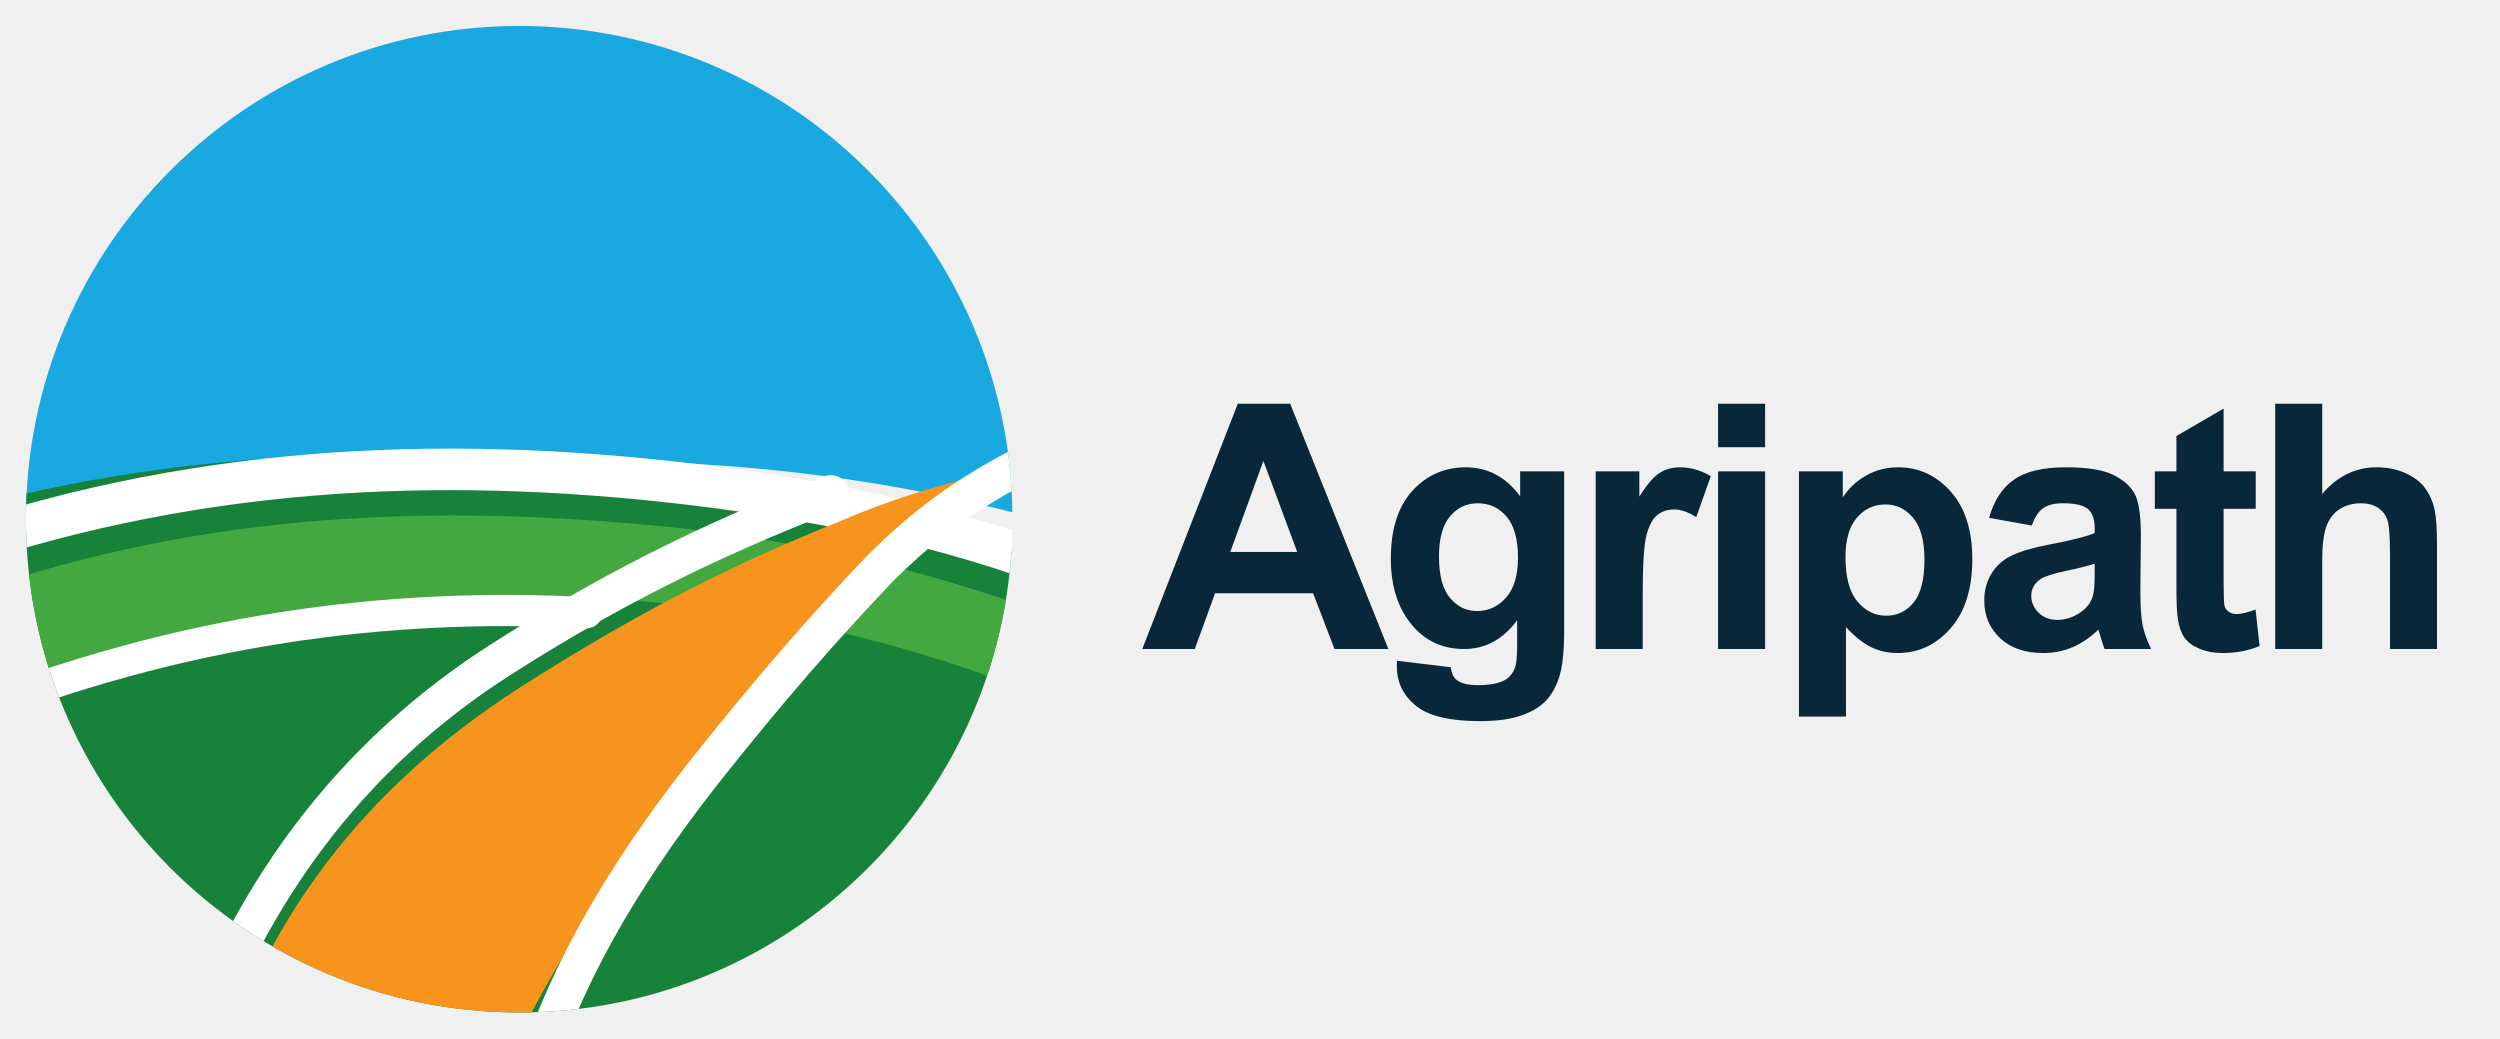
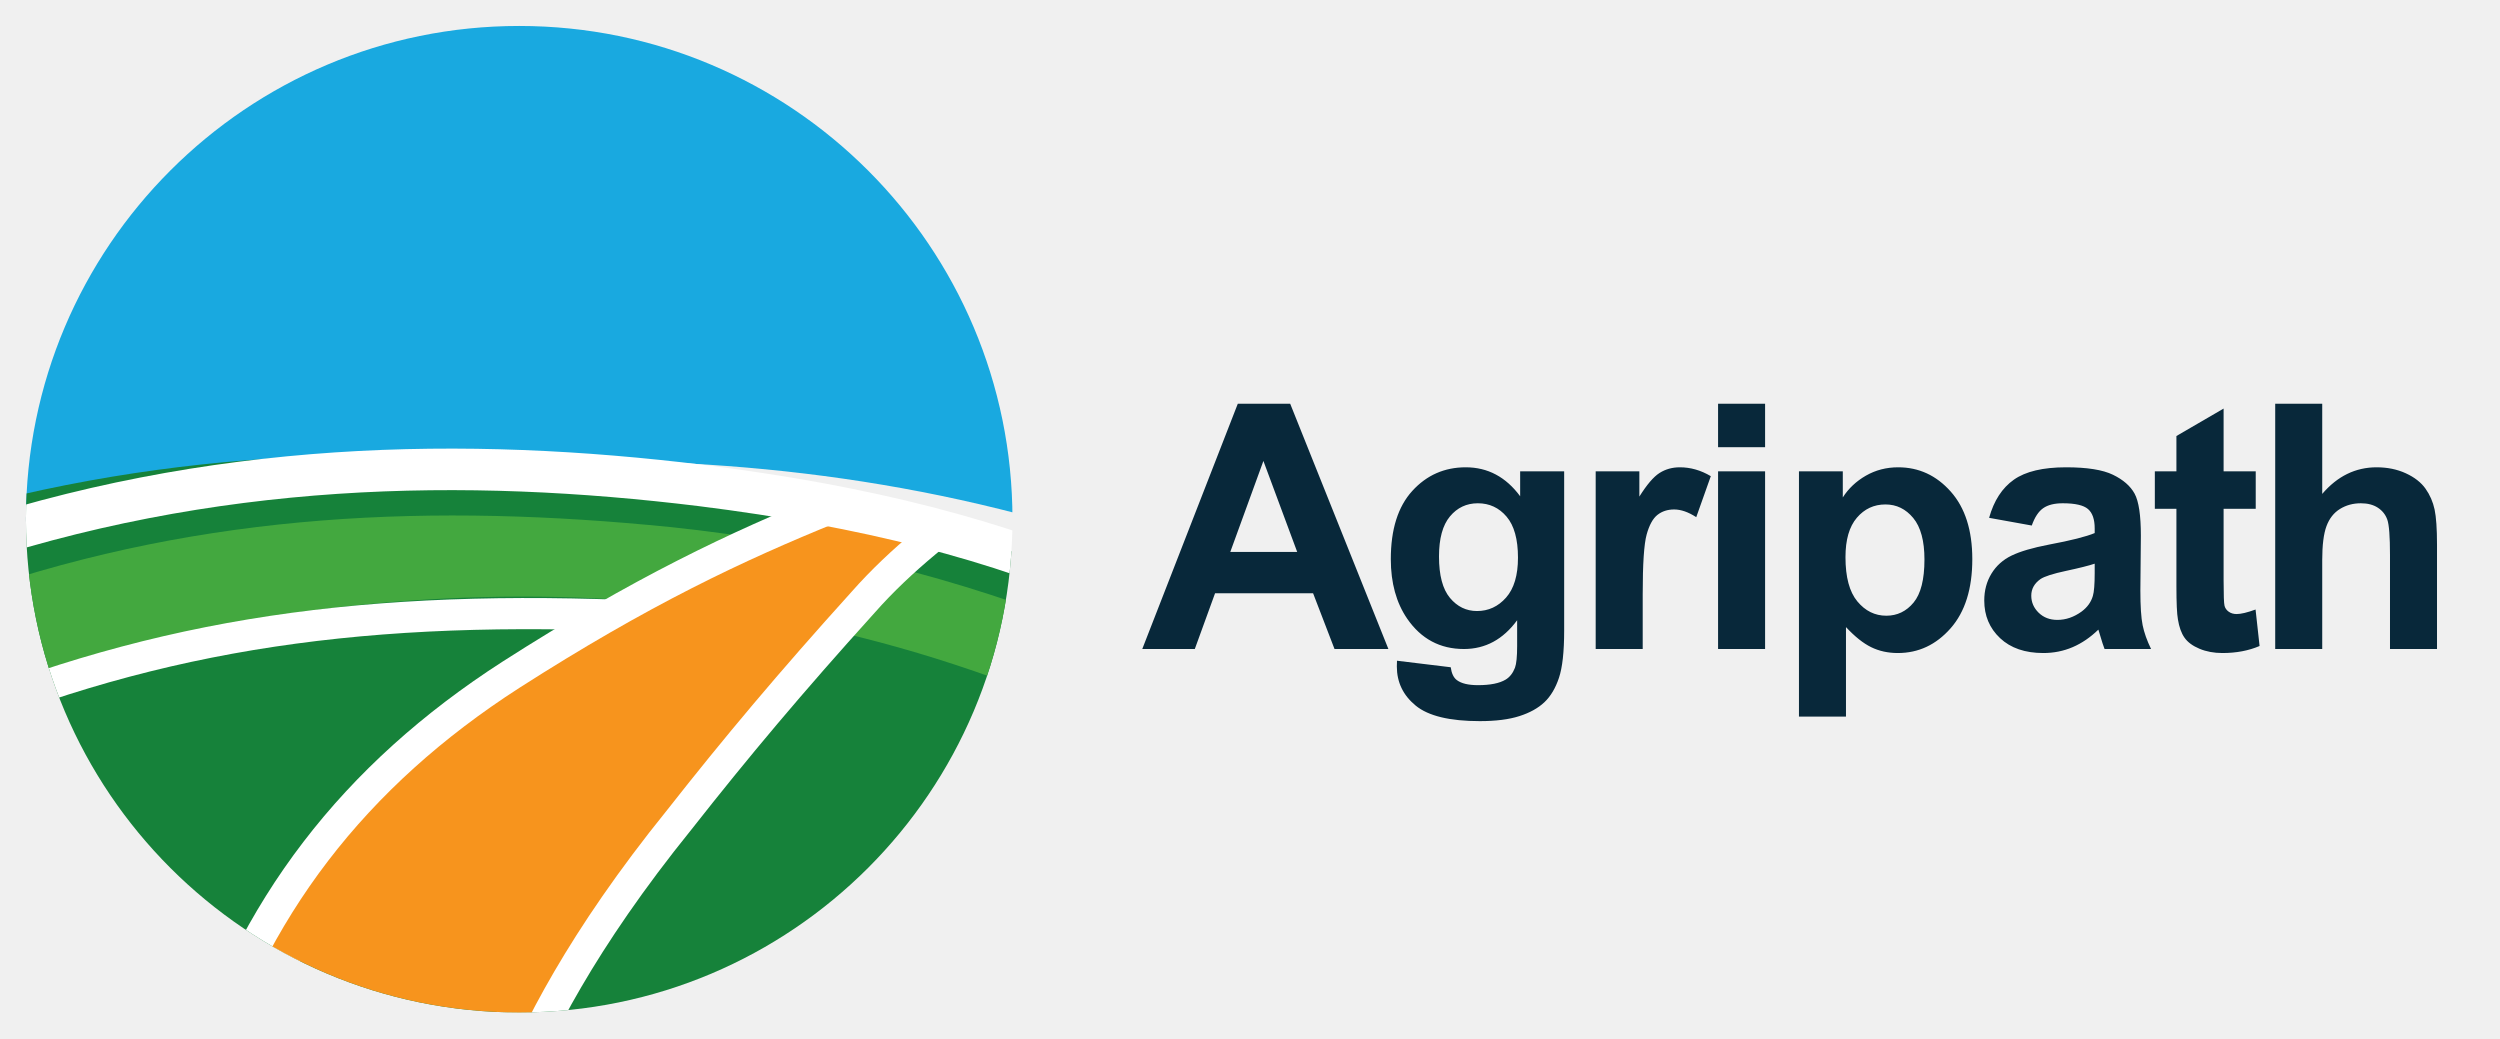
<svg xmlns="http://www.w3.org/2000/svg" width="963" height="400" viewBox="80 40 963 400">
  <g id="agripath-logo">
    <g id="symbol" transform="translate(70 30)">
      <defs>
        <clipPath id="circleClip">
          <circle cx="210" cy="210" r="190" />
        </clipPath>
+         <clipPath id="below-horizon">
+           <path d="M-10 222 C92 187 190 186 280 197 C344 205 394 218 440 238 L440 440 L-10 440 Z" />
+         </clipPath>
      </defs>
      <g clip-path="url(#circleClip)">
        <path id="sky" d="M10 210 A190 190 0 0 1 410 210         C330 188 250 184 170 190 C105 195 52 204 10 218 Z" fill="#19A9E0" />
        <path id="field" d="M0 205 C95 180 185 182 270 193 C333 201 382 214 430 234         L430 430 L0 430 Z" fill="#16823A" />
        <path id="far-field" d="M0 238 C90 207 178 204 268 213 C326 219 380 233 430 253         L430 286 C350 251 275 238 196 240 C120 242 55 257 0 278 Z" fill="#43A83F" />
+         <path id="field-guide" d="M-5 286 C80 252 160 242 270 248" fill="none" stroke="#FFFFFF" stroke-width="12" stroke-linecap="butt" />
+         <g clip-path="url(#below-horizon)">
+           <path id="spray-swath" d="M92 430 C112 363 151 313 210 275 C260 243 296 226 333 211 C354 202 371 197 392 192 C371 207 353 221 338 238 C310 269 289 294 267 322 C229 369 211 405 201 430 Z" fill="#F7941D" stroke="#FFFFFF" stroke-width="24" stroke-linejoin="round" paint-order="stroke" />
+         </g>
        <path id="horizon-gap" d="M-10 222 C92 187 190 186 280 197 C344 205 394 218 440 238" fill="none" stroke="#FFFFFF" stroke-width="16" stroke-linecap="round" />
-         <path id="spray-swath" d="M92 430         C112 363 151 313 210 275         C260 243 296 226 333 211         C354 202 371 197 392 192         C371 207 353 221 338 238         C310 269 289 294 267 322         C229 369 211 405 201 430 Z" fill="#F7941D" />
-         <path id="swath-edge-left" d="M80 430         C103 356 145 301 203 264         C253 232 294 214 330 200" fill="none" stroke="#FFFFFF" stroke-width="14" stroke-linecap="round" />
-         <path id="swath-edge-right" d="M214 430         C226 389 248 350 280 309         C306 276 328 251 349 229         C367 211 383 200 402 190" fill="none" stroke="#FFFFFF" stroke-width="14" stroke-linecap="round" />
-         <path id="field-guide" d="M-5 286 C80 252 160 242 236 246" fill="none" stroke="#FFFFFF" stroke-width="12" stroke-linecap="round" />
      </g>
      <circle cx="210" cy="210" r="190" fill="none" />
    </g>
    <g id="wordmark">
      <path fill="#08283A" d="M614.811 290.0H594.057L585.807 268.537H548.037L540.238 290.0H520.0L556.803 195.512H576.977ZM579.684 252.617 566.664 217.555 553.902 252.617ZM618.125 294.512 638.814 297.025Q639.33 300.635 641.199 301.988Q643.777 303.922 649.32 303.922Q656.41 303.922 659.955 301.795Q662.34 300.377 663.564 297.219Q664.402 294.963 664.402 288.904V278.914Q656.281 290.0 643.906 290.0Q630.113 290.0 622.057 278.334Q615.74 269.117 615.74 255.389Q615.74 238.18 624.022 229.092Q632.305 220.004 644.615 220.004Q657.312 220.004 665.562 231.154V221.551H682.514V282.975Q682.514 295.092 680.516 301.086Q678.518 307.08 674.908 310.496Q671.299 313.912 665.272 315.846Q659.246 317.779 650.029 317.779Q632.627 317.779 625.344 311.817Q618.061 305.855 618.061 296.703Q618.061 295.801 618.125 294.512ZM634.303 254.357Q634.303 265.25 638.524 270.31Q642.746 275.369 648.934 275.369Q655.572 275.369 660.148 270.181Q664.725 264.992 664.725 254.809Q664.725 244.174 660.342 239.018Q655.959 233.861 649.256 233.861Q642.746 233.861 638.524 238.921Q634.303 243.98 634.303 254.357ZM712.77 290.0H694.658V221.551H711.48V231.283Q715.799 224.387 719.247 222.195Q722.695 220.004 727.078 220.004Q733.266 220.004 739.002 223.42L733.395 239.211Q728.818 236.246 724.887 236.246Q721.084 236.246 718.441 238.341Q715.799 240.436 714.284 245.914Q712.77 251.393 712.77 268.859ZM741.801 212.27V195.512H759.912V212.27ZM741.801 290.0V221.551H759.912V290.0ZM772.959 221.551H789.846V231.605Q793.133 226.449 798.74 223.227Q804.348 220.004 811.18 220.004Q823.104 220.004 831.418 229.35Q839.732 238.695 839.732 255.389Q839.732 272.533 831.354 282.04Q822.975 291.547 811.051 291.547Q805.379 291.547 800.771 289.291Q796.162 287.035 791.07 281.557V316.039H772.959ZM790.877 254.615Q790.877 266.152 795.453 271.663Q800.029 277.174 806.604 277.174Q812.92 277.174 817.109 272.114Q821.299 267.055 821.299 255.518Q821.299 244.754 816.98 239.533Q812.662 234.312 806.281 234.312Q799.643 234.312 795.26 239.437Q790.877 244.561 790.877 254.615ZM862.641 242.434 846.205 239.469Q848.977 229.543 855.744 224.773Q862.512 220.004 875.854 220.004Q887.971 220.004 893.9 222.872Q899.83 225.74 902.247 230.155Q904.664 234.57 904.664 246.365L904.471 267.506Q904.471 276.529 905.341 280.815Q906.211 285.102 908.596 290.0H890.678Q889.969 288.195 888.938 284.65Q888.486 283.039 888.293 282.523Q883.652 287.035 878.367 289.291Q873.082 291.547 867.088 291.547Q856.518 291.547 850.427 285.811Q844.336 280.074 844.336 271.309Q844.336 265.508 847.107 260.964Q849.879 256.42 854.874 254.003Q859.869 251.586 869.279 249.781Q881.977 247.396 886.875 245.334V243.529Q886.875 238.309 884.297 236.085Q881.719 233.861 874.564 233.861Q869.73 233.861 867.023 235.763Q864.316 237.664 862.641 242.434ZM886.875 257.129Q883.395 258.289 875.854 259.9Q868.312 261.512 865.992 263.059Q862.447 265.572 862.447 269.439Q862.447 273.242 865.283 276.014Q868.119 278.785 872.502 278.785Q877.4 278.785 881.848 275.562Q885.135 273.113 886.166 269.568Q886.875 267.248 886.875 260.738ZM948.906 221.551V235.988H936.531V263.574Q936.531 271.953 936.886 273.339Q937.24 274.725 938.497 275.627Q939.754 276.529 941.559 276.529Q944.072 276.529 948.842 274.789L950.389 288.84Q944.072 291.547 936.08 291.547Q931.182 291.547 927.25 289.903Q923.318 288.26 921.481 285.649Q919.645 283.039 918.936 278.592Q918.355 275.434 918.355 265.83V235.988H910.041V221.551H918.355V207.951L936.531 197.381V221.551ZM974.521 195.512V230.252Q983.287 220.004 995.469 220.004Q1001.721 220.004 1006.748 222.324Q1011.775 224.645 1014.321 228.254Q1016.867 231.863 1017.802 236.246Q1018.736 240.629 1018.736 249.846V290.0H1000.625V253.842Q1000.625 243.078 999.594 240.178Q998.562 237.277 995.952 235.569Q993.342 233.861 989.41 233.861Q984.898 233.861 981.354 236.053Q977.809 238.244 976.165 242.659Q974.521 247.074 974.521 255.711V290.0H956.41V195.512Z" />
    </g>
  </g>
</svg>
